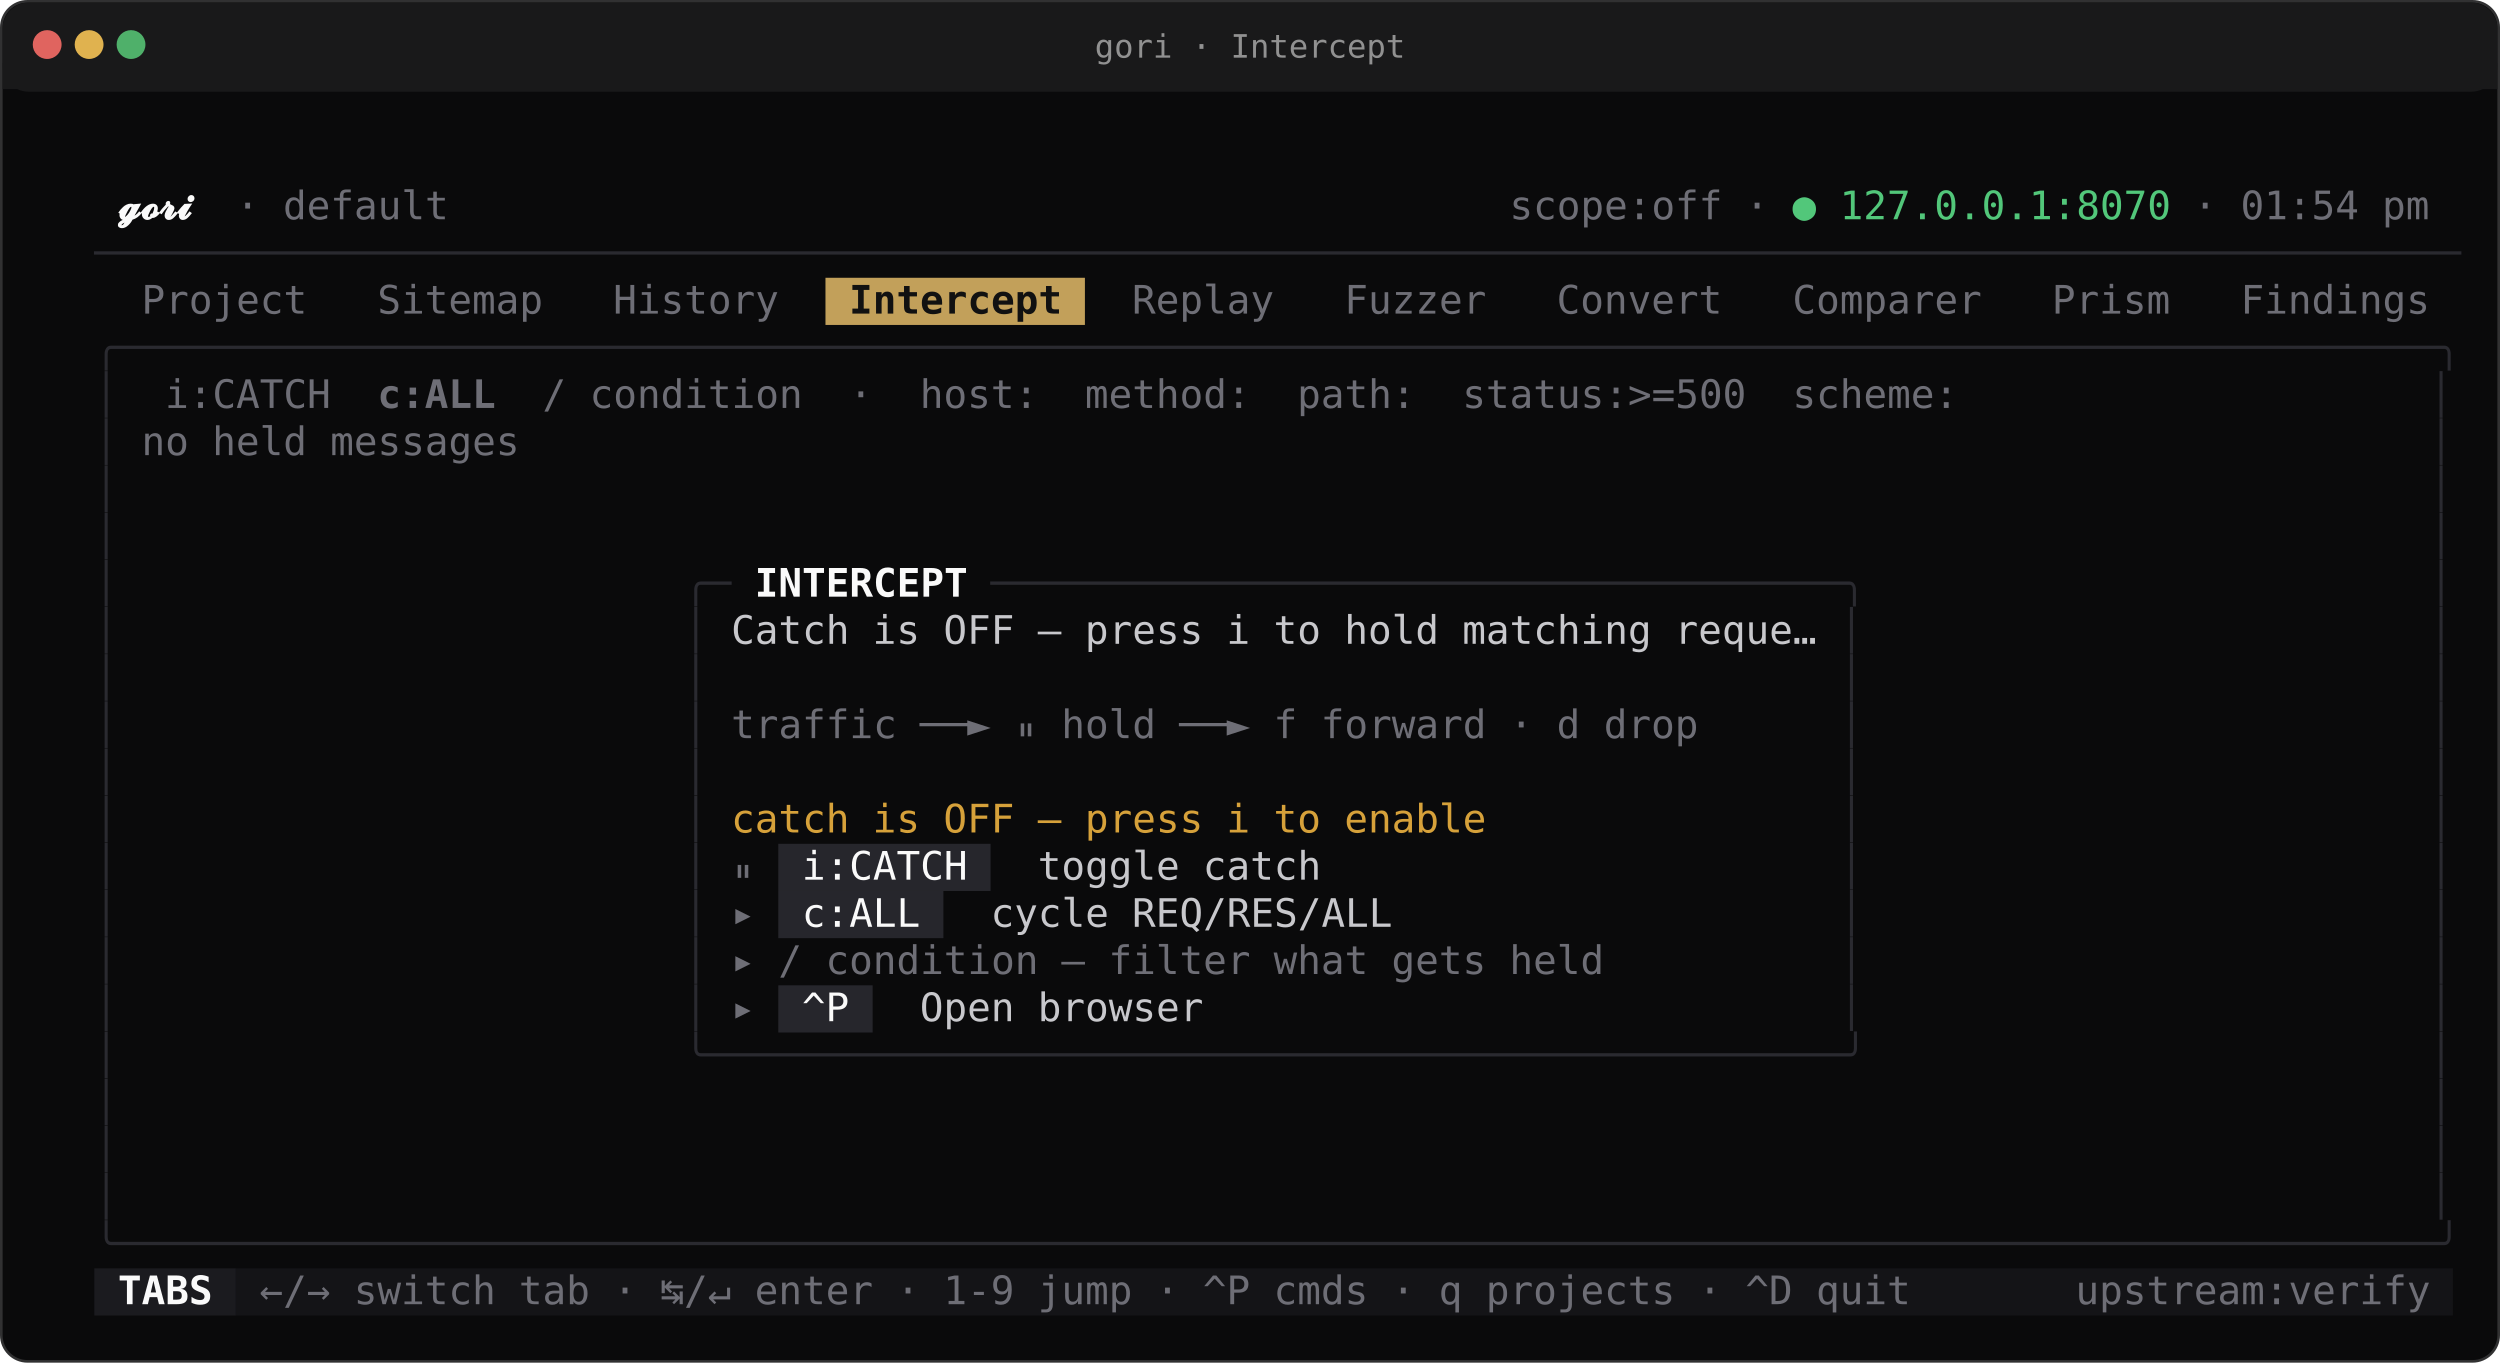
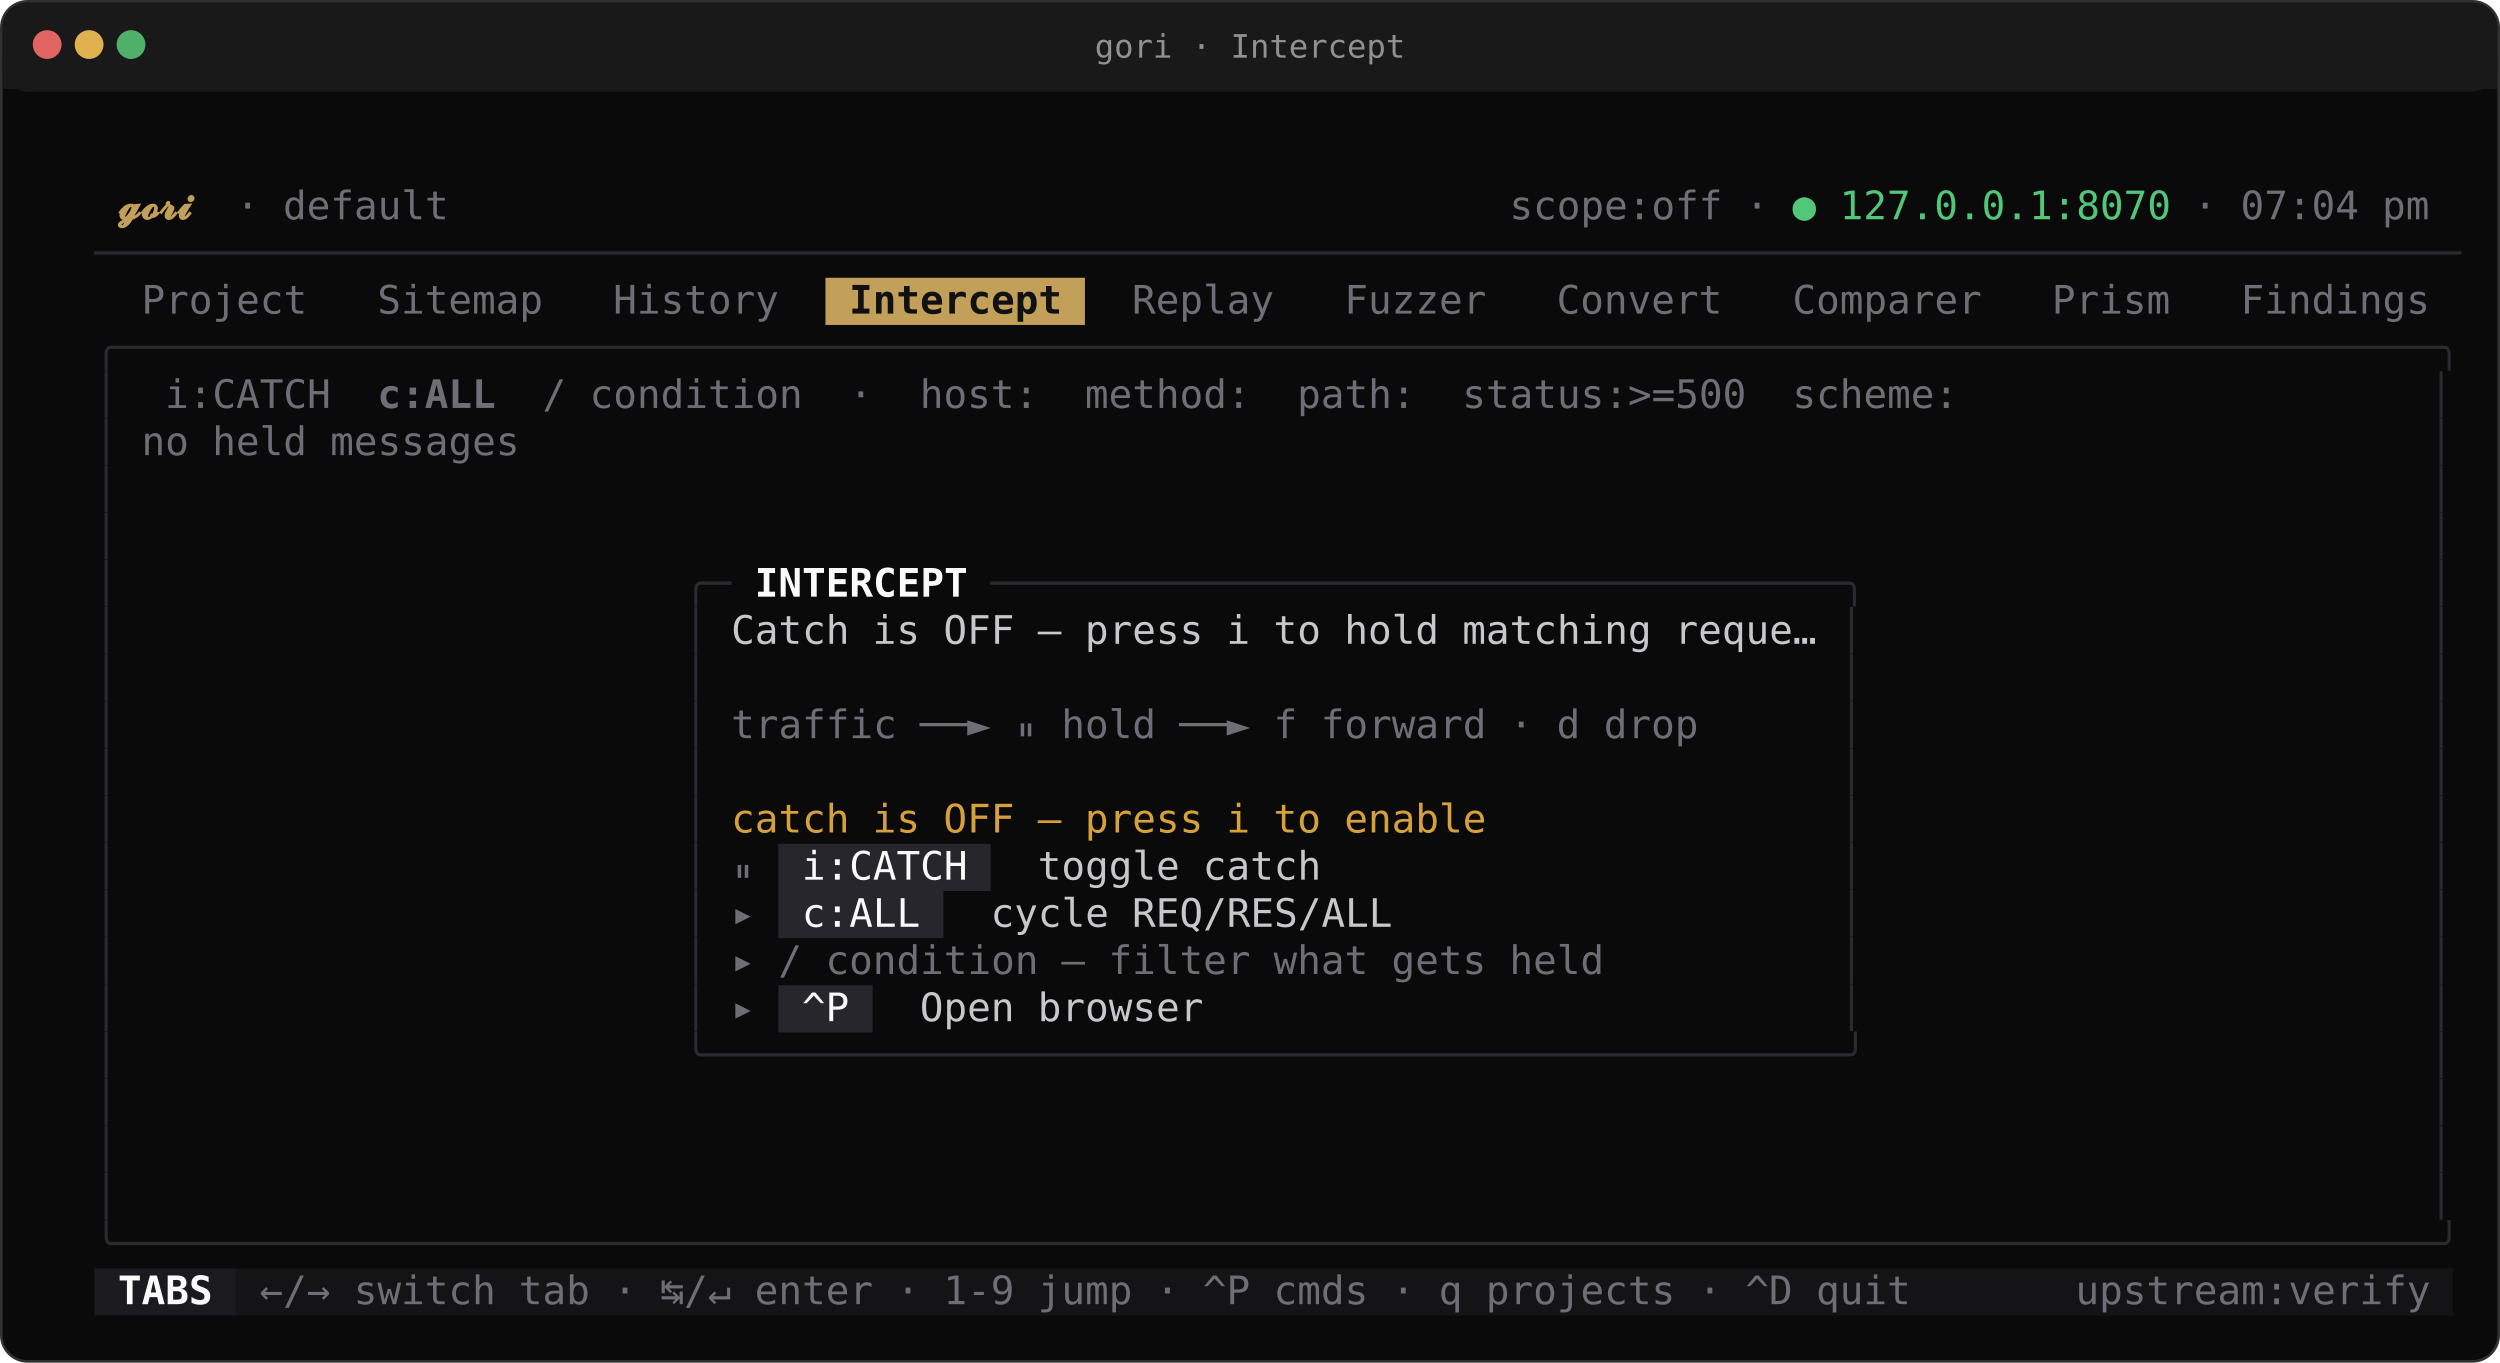
<svg xmlns="http://www.w3.org/2000/svg" width="954" height="520" viewBox="0 0 954.0 520.0" font-family="ui-monospace,'SF Mono','JetBrains Mono',Menlo,Consolas,monospace" font-size="15.0px" role="img" aria-label="gori · Intercept">
  <rect x="0.5" y="0.5" width="953.0" height="519.0" rx="10" ry="10" fill="#0a0a0b" stroke="#313132" stroke-width="1" />
  <rect x="1" y="1" width="952.0" height="34.0" rx="10" ry="10" fill="#19191a" />
  <rect x="1" y="24.0" width="952.0" height="10" fill="#19191a" />
  <circle cx="18.0" cy="17.0" r="5.5" fill="#e0645f" />
  <circle cx="34.0" cy="17.0" r="5.5" fill="#e0b24f" />
  <circle cx="50.0" cy="17.0" r="5.5" fill="#4fb06a" />
  <text x="477.0" y="22.0" text-anchor="middle" fill="#919191" font-size="12.3px">gori · Intercept</text>
  <rect x="315.00" y="106.00" width="99.00" height="18.00" fill="#c2a05a" />
  <rect x="297.00" y="322.00" width="81.00" height="18.00" fill="#26262c" />
  <rect x="297.00" y="340.00" width="63.00" height="18.00" fill="#26262c" />
  <rect x="297.00" y="376.00" width="36.00" height="18.00" fill="#26262c" />
  <rect x="36.00" y="484.00" width="54.00" height="18.00" fill="#1b1b1f" />
  <rect x="90.00" y="484.00" width="846.00" height="18.00" fill="#141417" />
-   <text x="45.00" y="83.68" textLength="36.00" lengthAdjust="spacingAndGlyphs" fill="#fafafa" font-weight="700" xml:space="preserve">𝓰𝓸𝓻𝓲</text>
+   <text x="45.00" y="83.68" textLength="36.00" lengthAdjust="spacingAndGlyphs" fill="#c2a05a" font-weight="700" xml:space="preserve">𝓰𝓸𝓻𝓲</text>
  <text x="90.00" y="83.68" textLength="9.00" lengthAdjust="spacingAndGlyphs" fill="#6e6e76" xml:space="preserve">·</text>
  <text x="108.00" y="83.68" textLength="63.00" lengthAdjust="spacingAndGlyphs" fill="#6e6e76" xml:space="preserve">default</text>
  <text x="576.00" y="83.68" textLength="81.00" lengthAdjust="spacingAndGlyphs" fill="#6e6e76" xml:space="preserve">scope:off</text>
  <text x="666.00" y="83.68" textLength="9.00" lengthAdjust="spacingAndGlyphs" fill="#6e6e76" xml:space="preserve">·</text>
  <text x="684.00" y="83.68" textLength="9.00" lengthAdjust="spacingAndGlyphs" fill="#52c77a" xml:space="preserve">●</text>
  <text x="702.00" y="83.68" textLength="126.00" lengthAdjust="spacingAndGlyphs" fill="#52c77a" xml:space="preserve">127.0.0.1:8070</text>
  <text x="837.00" y="83.68" textLength="9.00" lengthAdjust="spacingAndGlyphs" fill="#6e6e76" xml:space="preserve">·</text>
-   <text x="855.00" y="83.68" textLength="45.00" lengthAdjust="spacingAndGlyphs" fill="#6e6e76" xml:space="preserve">01:54</text>
+   <text x="855.00" y="83.68" textLength="45.00" lengthAdjust="spacingAndGlyphs" fill="#6e6e76" xml:space="preserve">07:04</text>
  <text x="909.00" y="83.68" textLength="18.00" lengthAdjust="spacingAndGlyphs" fill="#6e6e76" xml:space="preserve">pm</text>
  <text x="36.00" y="101.68" textLength="900.00" lengthAdjust="spacingAndGlyphs" fill="#2a2a30" xml:space="preserve">────────────────────────────────────────────────────────────────────────────────────────────────────</text>
  <text x="54.00" y="119.68" textLength="63.00" lengthAdjust="spacingAndGlyphs" fill="#6e6e76" xml:space="preserve">Project</text>
  <text x="144.00" y="119.68" textLength="63.00" lengthAdjust="spacingAndGlyphs" fill="#6e6e76" xml:space="preserve">Sitemap</text>
  <text x="234.00" y="119.68" textLength="63.00" lengthAdjust="spacingAndGlyphs" fill="#6e6e76" xml:space="preserve">History</text>
  <text x="324.00" y="119.68" textLength="81.00" lengthAdjust="spacingAndGlyphs" fill="#111111" font-weight="700" xml:space="preserve">Intercept</text>
  <text x="432.00" y="119.68" textLength="54.00" lengthAdjust="spacingAndGlyphs" fill="#6e6e76" xml:space="preserve">Replay</text>
  <text x="513.00" y="119.68" textLength="54.00" lengthAdjust="spacingAndGlyphs" fill="#6e6e76" xml:space="preserve">Fuzzer</text>
  <text x="594.00" y="119.68" textLength="63.00" lengthAdjust="spacingAndGlyphs" fill="#6e6e76" xml:space="preserve">Convert</text>
  <text x="684.00" y="119.68" textLength="72.00" lengthAdjust="spacingAndGlyphs" fill="#6e6e76" xml:space="preserve">Comparer</text>
  <text x="783.00" y="119.68" textLength="45.00" lengthAdjust="spacingAndGlyphs" fill="#6e6e76" xml:space="preserve">Prism</text>
  <text x="855.00" y="119.68" textLength="72.00" lengthAdjust="spacingAndGlyphs" fill="#6e6e76" xml:space="preserve">Findings</text>
  <text x="36.00" y="137.68" textLength="900.00" lengthAdjust="spacingAndGlyphs" fill="#2a2a30" xml:space="preserve">╭──────────────────────────────────────────────────────────────────────────────────────────────────╮</text>
  <text x="36.00" y="155.68" textLength="9.00" lengthAdjust="spacingAndGlyphs" fill="#2a2a30" xml:space="preserve">│</text>
  <text x="63.00" y="155.68" textLength="63.00" lengthAdjust="spacingAndGlyphs" fill="#6e6e76" xml:space="preserve">i:CATCH</text>
  <text x="144.00" y="155.68" textLength="45.00" lengthAdjust="spacingAndGlyphs" fill="#6e6e76" font-weight="700" xml:space="preserve">c:ALL</text>
  <text x="207.00" y="155.68" textLength="9.00" lengthAdjust="spacingAndGlyphs" fill="#6e6e76" xml:space="preserve">/</text>
  <text x="225.00" y="155.68" textLength="81.00" lengthAdjust="spacingAndGlyphs" fill="#6e6e76" xml:space="preserve">condition</text>
  <text x="324.00" y="155.68" textLength="9.00" lengthAdjust="spacingAndGlyphs" fill="#6e6e76" xml:space="preserve">·</text>
  <text x="351.00" y="155.68" textLength="45.00" lengthAdjust="spacingAndGlyphs" fill="#6e6e76" xml:space="preserve">host:</text>
  <text x="414.00" y="155.68" textLength="63.00" lengthAdjust="spacingAndGlyphs" fill="#6e6e76" xml:space="preserve">method:</text>
  <text x="495.00" y="155.68" textLength="45.00" lengthAdjust="spacingAndGlyphs" fill="#6e6e76" xml:space="preserve">path:</text>
  <text x="558.00" y="155.68" textLength="108.00" lengthAdjust="spacingAndGlyphs" fill="#6e6e76" xml:space="preserve">status:&gt;=500</text>
  <text x="684.00" y="155.68" textLength="63.00" lengthAdjust="spacingAndGlyphs" fill="#6e6e76" xml:space="preserve">scheme:</text>
  <text x="927.00" y="155.68" textLength="9.00" lengthAdjust="spacingAndGlyphs" fill="#2a2a30" xml:space="preserve">│</text>
  <text x="36.00" y="173.68" textLength="9.00" lengthAdjust="spacingAndGlyphs" fill="#2a2a30" xml:space="preserve">│</text>
  <text x="54.00" y="173.68" textLength="18.00" lengthAdjust="spacingAndGlyphs" fill="#6e6e76" xml:space="preserve">no</text>
  <text x="81.00" y="173.68" textLength="36.00" lengthAdjust="spacingAndGlyphs" fill="#6e6e76" xml:space="preserve">held</text>
  <text x="126.00" y="173.68" textLength="72.00" lengthAdjust="spacingAndGlyphs" fill="#6e6e76" xml:space="preserve">messages</text>
  <text x="927.00" y="173.68" textLength="9.00" lengthAdjust="spacingAndGlyphs" fill="#2a2a30" xml:space="preserve">│</text>
  <text x="36.00" y="191.68" textLength="9.00" lengthAdjust="spacingAndGlyphs" fill="#2a2a30" xml:space="preserve">│</text>
  <text x="927.00" y="191.68" textLength="9.00" lengthAdjust="spacingAndGlyphs" fill="#2a2a30" xml:space="preserve">│</text>
  <text x="36.00" y="209.68" textLength="9.00" lengthAdjust="spacingAndGlyphs" fill="#2a2a30" xml:space="preserve">│</text>
  <text x="927.00" y="209.68" textLength="9.00" lengthAdjust="spacingAndGlyphs" fill="#2a2a30" xml:space="preserve">│</text>
  <text x="36.00" y="227.68" textLength="9.00" lengthAdjust="spacingAndGlyphs" fill="#2a2a30" xml:space="preserve">│</text>
  <text x="261.00" y="227.68" textLength="18.00" lengthAdjust="spacingAndGlyphs" fill="#2a2a30" xml:space="preserve">╭─</text>
  <text x="288.00" y="227.68" textLength="81.00" lengthAdjust="spacingAndGlyphs" fill="#fafafa" font-weight="700" xml:space="preserve">INTERCEPT</text>
  <text x="378.00" y="227.68" textLength="333.00" lengthAdjust="spacingAndGlyphs" fill="#2a2a30" xml:space="preserve">────────────────────────────────────╮</text>
  <text x="927.00" y="227.68" textLength="9.00" lengthAdjust="spacingAndGlyphs" fill="#2a2a30" xml:space="preserve">│</text>
  <text x="36.00" y="245.68" textLength="9.00" lengthAdjust="spacingAndGlyphs" fill="#2a2a30" xml:space="preserve">│</text>
  <text x="261.00" y="245.68" textLength="9.00" lengthAdjust="spacingAndGlyphs" fill="#2a2a30" xml:space="preserve">│</text>
  <text x="279.00" y="245.68" textLength="45.00" lengthAdjust="spacingAndGlyphs" fill="#c8c8cc" xml:space="preserve">Catch</text>
  <text x="333.00" y="245.68" textLength="18.00" lengthAdjust="spacingAndGlyphs" fill="#c8c8cc" xml:space="preserve">is</text>
  <text x="360.00" y="245.68" textLength="27.00" lengthAdjust="spacingAndGlyphs" fill="#c8c8cc" xml:space="preserve">OFF</text>
  <text x="396.00" y="245.68" textLength="9.00" lengthAdjust="spacingAndGlyphs" fill="#c8c8cc" xml:space="preserve">—</text>
  <text x="414.00" y="245.68" textLength="45.00" lengthAdjust="spacingAndGlyphs" fill="#c8c8cc" xml:space="preserve">press</text>
  <text x="468.00" y="245.68" textLength="9.00" lengthAdjust="spacingAndGlyphs" fill="#c8c8cc" xml:space="preserve">i</text>
  <text x="486.00" y="245.68" textLength="18.00" lengthAdjust="spacingAndGlyphs" fill="#c8c8cc" xml:space="preserve">to</text>
  <text x="513.00" y="245.68" textLength="36.00" lengthAdjust="spacingAndGlyphs" fill="#c8c8cc" xml:space="preserve">hold</text>
  <text x="558.00" y="245.68" textLength="72.00" lengthAdjust="spacingAndGlyphs" fill="#c8c8cc" xml:space="preserve">matching</text>
  <text x="639.00" y="245.68" textLength="54.00" lengthAdjust="spacingAndGlyphs" fill="#c8c8cc" xml:space="preserve">reque…</text>
  <text x="702.00" y="245.68" textLength="9.00" lengthAdjust="spacingAndGlyphs" fill="#2a2a30" xml:space="preserve">│</text>
  <text x="927.00" y="245.68" textLength="9.00" lengthAdjust="spacingAndGlyphs" fill="#2a2a30" xml:space="preserve">│</text>
  <text x="36.00" y="263.68" textLength="9.00" lengthAdjust="spacingAndGlyphs" fill="#2a2a30" xml:space="preserve">│</text>
  <text x="261.00" y="263.68" textLength="9.00" lengthAdjust="spacingAndGlyphs" fill="#2a2a30" xml:space="preserve">│</text>
  <text x="702.00" y="263.68" textLength="9.00" lengthAdjust="spacingAndGlyphs" fill="#2a2a30" xml:space="preserve">│</text>
  <text x="927.00" y="263.68" textLength="9.00" lengthAdjust="spacingAndGlyphs" fill="#2a2a30" xml:space="preserve">│</text>
  <text x="36.00" y="281.68" textLength="9.00" lengthAdjust="spacingAndGlyphs" fill="#2a2a30" xml:space="preserve">│</text>
  <text x="261.00" y="281.68" textLength="9.00" lengthAdjust="spacingAndGlyphs" fill="#2a2a30" xml:space="preserve">│</text>
  <text x="279.00" y="281.68" textLength="63.00" lengthAdjust="spacingAndGlyphs" fill="#6e6e76" xml:space="preserve">traffic</text>
  <text x="351.00" y="281.68" textLength="27.00" lengthAdjust="spacingAndGlyphs" fill="#6e6e76" xml:space="preserve">──►</text>
  <text x="387.00" y="281.68" textLength="9.00" lengthAdjust="spacingAndGlyphs" fill="#6e6e76" xml:space="preserve">⏸</text>
  <text x="405.00" y="281.68" textLength="36.00" lengthAdjust="spacingAndGlyphs" fill="#6e6e76" xml:space="preserve">hold</text>
  <text x="450.00" y="281.68" textLength="27.00" lengthAdjust="spacingAndGlyphs" fill="#6e6e76" xml:space="preserve">──►</text>
  <text x="486.00" y="281.68" textLength="9.00" lengthAdjust="spacingAndGlyphs" fill="#6e6e76" xml:space="preserve">f</text>
  <text x="504.00" y="281.68" textLength="63.00" lengthAdjust="spacingAndGlyphs" fill="#6e6e76" xml:space="preserve">forward</text>
  <text x="576.00" y="281.68" textLength="9.00" lengthAdjust="spacingAndGlyphs" fill="#6e6e76" xml:space="preserve">·</text>
  <text x="594.00" y="281.68" textLength="9.00" lengthAdjust="spacingAndGlyphs" fill="#6e6e76" xml:space="preserve">d</text>
  <text x="612.00" y="281.68" textLength="36.00" lengthAdjust="spacingAndGlyphs" fill="#6e6e76" xml:space="preserve">drop</text>
  <text x="702.00" y="281.68" textLength="9.00" lengthAdjust="spacingAndGlyphs" fill="#2a2a30" xml:space="preserve">│</text>
  <text x="927.00" y="281.68" textLength="9.00" lengthAdjust="spacingAndGlyphs" fill="#2a2a30" xml:space="preserve">│</text>
  <text x="36.00" y="299.68" textLength="9.00" lengthAdjust="spacingAndGlyphs" fill="#2a2a30" xml:space="preserve">│</text>
  <text x="261.00" y="299.68" textLength="9.00" lengthAdjust="spacingAndGlyphs" fill="#2a2a30" xml:space="preserve">│</text>
  <text x="702.00" y="299.68" textLength="9.00" lengthAdjust="spacingAndGlyphs" fill="#2a2a30" xml:space="preserve">│</text>
  <text x="927.00" y="299.68" textLength="9.00" lengthAdjust="spacingAndGlyphs" fill="#2a2a30" xml:space="preserve">│</text>
  <text x="36.00" y="317.68" textLength="9.00" lengthAdjust="spacingAndGlyphs" fill="#2a2a30" xml:space="preserve">│</text>
  <text x="261.00" y="317.68" textLength="9.00" lengthAdjust="spacingAndGlyphs" fill="#2a2a30" xml:space="preserve">│</text>
  <text x="279.00" y="317.68" textLength="45.00" lengthAdjust="spacingAndGlyphs" fill="#d6a13a" xml:space="preserve">catch</text>
  <text x="333.00" y="317.68" textLength="18.00" lengthAdjust="spacingAndGlyphs" fill="#d6a13a" xml:space="preserve">is</text>
  <text x="360.00" y="317.68" textLength="27.00" lengthAdjust="spacingAndGlyphs" fill="#d6a13a" xml:space="preserve">OFF</text>
  <text x="396.00" y="317.68" textLength="9.00" lengthAdjust="spacingAndGlyphs" fill="#d6a13a" xml:space="preserve">—</text>
  <text x="414.00" y="317.68" textLength="45.00" lengthAdjust="spacingAndGlyphs" fill="#d6a13a" xml:space="preserve">press</text>
  <text x="468.00" y="317.68" textLength="9.00" lengthAdjust="spacingAndGlyphs" fill="#d6a13a" xml:space="preserve">i</text>
  <text x="486.00" y="317.68" textLength="18.00" lengthAdjust="spacingAndGlyphs" fill="#d6a13a" xml:space="preserve">to</text>
  <text x="513.00" y="317.68" textLength="54.00" lengthAdjust="spacingAndGlyphs" fill="#d6a13a" xml:space="preserve">enable</text>
  <text x="702.00" y="317.68" textLength="9.00" lengthAdjust="spacingAndGlyphs" fill="#2a2a30" xml:space="preserve">│</text>
  <text x="927.00" y="317.68" textLength="9.00" lengthAdjust="spacingAndGlyphs" fill="#2a2a30" xml:space="preserve">│</text>
  <text x="36.00" y="335.68" textLength="9.00" lengthAdjust="spacingAndGlyphs" fill="#2a2a30" xml:space="preserve">│</text>
  <text x="261.00" y="335.68" textLength="9.00" lengthAdjust="spacingAndGlyphs" fill="#2a2a30" xml:space="preserve">│</text>
  <text x="279.00" y="335.68" textLength="9.00" lengthAdjust="spacingAndGlyphs" fill="#6e6e76" xml:space="preserve">⏸</text>
  <text x="306.00" y="335.68" textLength="63.00" lengthAdjust="spacingAndGlyphs" fill="#fafafa" xml:space="preserve">i:CATCH</text>
  <text x="396.00" y="335.68" textLength="54.00" lengthAdjust="spacingAndGlyphs" fill="#c8c8cc" xml:space="preserve">toggle</text>
  <text x="459.00" y="335.68" textLength="45.00" lengthAdjust="spacingAndGlyphs" fill="#c8c8cc" xml:space="preserve">catch</text>
  <text x="702.00" y="335.68" textLength="9.00" lengthAdjust="spacingAndGlyphs" fill="#2a2a30" xml:space="preserve">│</text>
  <text x="927.00" y="335.68" textLength="9.00" lengthAdjust="spacingAndGlyphs" fill="#2a2a30" xml:space="preserve">│</text>
  <text x="36.00" y="353.68" textLength="9.00" lengthAdjust="spacingAndGlyphs" fill="#2a2a30" xml:space="preserve">│</text>
  <text x="261.00" y="353.68" textLength="9.00" lengthAdjust="spacingAndGlyphs" fill="#2a2a30" xml:space="preserve">│</text>
  <text x="279.00" y="353.68" textLength="9.00" lengthAdjust="spacingAndGlyphs" fill="#6e6e76" xml:space="preserve">▸</text>
  <text x="306.00" y="353.68" textLength="45.00" lengthAdjust="spacingAndGlyphs" fill="#fafafa" xml:space="preserve">c:ALL</text>
  <text x="378.00" y="353.68" textLength="45.00" lengthAdjust="spacingAndGlyphs" fill="#c8c8cc" xml:space="preserve">cycle</text>
  <text x="432.00" y="353.68" textLength="99.00" lengthAdjust="spacingAndGlyphs" fill="#c8c8cc" xml:space="preserve">REQ/RES/ALL</text>
  <text x="702.00" y="353.68" textLength="9.00" lengthAdjust="spacingAndGlyphs" fill="#2a2a30" xml:space="preserve">│</text>
  <text x="927.00" y="353.68" textLength="9.00" lengthAdjust="spacingAndGlyphs" fill="#2a2a30" xml:space="preserve">│</text>
  <text x="36.00" y="371.68" textLength="9.00" lengthAdjust="spacingAndGlyphs" fill="#2a2a30" xml:space="preserve">│</text>
  <text x="261.00" y="371.68" textLength="9.00" lengthAdjust="spacingAndGlyphs" fill="#2a2a30" xml:space="preserve">│</text>
  <text x="279.00" y="371.68" textLength="9.00" lengthAdjust="spacingAndGlyphs" fill="#6e6e76" xml:space="preserve">▸</text>
  <text x="297.00" y="371.68" textLength="9.00" lengthAdjust="spacingAndGlyphs" fill="#6e6e76" xml:space="preserve">/</text>
  <text x="315.00" y="371.68" textLength="81.00" lengthAdjust="spacingAndGlyphs" fill="#6e6e76" xml:space="preserve">condition</text>
  <text x="405.00" y="371.68" textLength="9.00" lengthAdjust="spacingAndGlyphs" fill="#6e6e76" xml:space="preserve">—</text>
  <text x="423.00" y="371.68" textLength="54.00" lengthAdjust="spacingAndGlyphs" fill="#6e6e76" xml:space="preserve">filter</text>
  <text x="486.00" y="371.68" textLength="36.00" lengthAdjust="spacingAndGlyphs" fill="#6e6e76" xml:space="preserve">what</text>
  <text x="531.00" y="371.68" textLength="36.00" lengthAdjust="spacingAndGlyphs" fill="#6e6e76" xml:space="preserve">gets</text>
  <text x="576.00" y="371.68" textLength="36.00" lengthAdjust="spacingAndGlyphs" fill="#6e6e76" xml:space="preserve">held</text>
  <text x="702.00" y="371.68" textLength="9.00" lengthAdjust="spacingAndGlyphs" fill="#2a2a30" xml:space="preserve">│</text>
  <text x="927.00" y="371.68" textLength="9.00" lengthAdjust="spacingAndGlyphs" fill="#2a2a30" xml:space="preserve">│</text>
  <text x="36.00" y="389.68" textLength="9.00" lengthAdjust="spacingAndGlyphs" fill="#2a2a30" xml:space="preserve">│</text>
  <text x="261.00" y="389.68" textLength="9.00" lengthAdjust="spacingAndGlyphs" fill="#2a2a30" xml:space="preserve">│</text>
  <text x="279.00" y="389.68" textLength="9.00" lengthAdjust="spacingAndGlyphs" fill="#6e6e76" xml:space="preserve">▸</text>
  <text x="306.00" y="389.68" textLength="18.00" lengthAdjust="spacingAndGlyphs" fill="#fafafa" xml:space="preserve">^P</text>
  <text x="351.00" y="389.68" textLength="36.00" lengthAdjust="spacingAndGlyphs" fill="#c8c8cc" xml:space="preserve">Open</text>
  <text x="396.00" y="389.68" textLength="63.00" lengthAdjust="spacingAndGlyphs" fill="#c8c8cc" xml:space="preserve">browser</text>
  <text x="702.00" y="389.68" textLength="9.00" lengthAdjust="spacingAndGlyphs" fill="#2a2a30" xml:space="preserve">│</text>
  <text x="927.00" y="389.68" textLength="9.00" lengthAdjust="spacingAndGlyphs" fill="#2a2a30" xml:space="preserve">│</text>
  <text x="36.00" y="407.68" textLength="9.00" lengthAdjust="spacingAndGlyphs" fill="#2a2a30" xml:space="preserve">│</text>
  <text x="261.00" y="407.68" textLength="450.00" lengthAdjust="spacingAndGlyphs" fill="#2a2a30" xml:space="preserve">╰────────────────────────────────────────────────╯</text>
  <text x="927.00" y="407.68" textLength="9.00" lengthAdjust="spacingAndGlyphs" fill="#2a2a30" xml:space="preserve">│</text>
  <text x="36.00" y="425.68" textLength="9.00" lengthAdjust="spacingAndGlyphs" fill="#2a2a30" xml:space="preserve">│</text>
  <text x="927.00" y="425.68" textLength="9.00" lengthAdjust="spacingAndGlyphs" fill="#2a2a30" xml:space="preserve">│</text>
  <text x="36.00" y="443.68" textLength="9.00" lengthAdjust="spacingAndGlyphs" fill="#2a2a30" xml:space="preserve">│</text>
  <text x="927.00" y="443.68" textLength="9.00" lengthAdjust="spacingAndGlyphs" fill="#2a2a30" xml:space="preserve">│</text>
  <text x="36.00" y="461.68" textLength="9.00" lengthAdjust="spacingAndGlyphs" fill="#2a2a30" xml:space="preserve">│</text>
  <text x="927.00" y="461.68" textLength="9.00" lengthAdjust="spacingAndGlyphs" fill="#2a2a30" xml:space="preserve">│</text>
  <text x="36.00" y="479.68" textLength="900.00" lengthAdjust="spacingAndGlyphs" fill="#2a2a30" xml:space="preserve">╰──────────────────────────────────────────────────────────────────────────────────────────────────╯</text>
  <text x="45.00" y="497.68" textLength="36.00" lengthAdjust="spacingAndGlyphs" fill="#fafafa" font-weight="700" xml:space="preserve">TABS</text>
  <text x="99.00" y="497.68" textLength="27.00" lengthAdjust="spacingAndGlyphs" fill="#6e6e76" xml:space="preserve">←/→</text>
  <text x="135.00" y="497.68" textLength="54.00" lengthAdjust="spacingAndGlyphs" fill="#6e6e76" xml:space="preserve">switch</text>
  <text x="198.00" y="497.68" textLength="27.00" lengthAdjust="spacingAndGlyphs" fill="#6e6e76" xml:space="preserve">tab</text>
  <text x="234.00" y="497.68" textLength="9.00" lengthAdjust="spacingAndGlyphs" fill="#6e6e76" xml:space="preserve">·</text>
  <text x="252.00" y="497.68" textLength="27.00" lengthAdjust="spacingAndGlyphs" fill="#6e6e76" xml:space="preserve">↹/↵</text>
  <text x="288.00" y="497.68" textLength="45.00" lengthAdjust="spacingAndGlyphs" fill="#6e6e76" xml:space="preserve">enter</text>
  <text x="342.00" y="497.68" textLength="9.00" lengthAdjust="spacingAndGlyphs" fill="#6e6e76" xml:space="preserve">·</text>
  <text x="360.00" y="497.68" textLength="27.00" lengthAdjust="spacingAndGlyphs" fill="#6e6e76" xml:space="preserve">1-9</text>
  <text x="396.00" y="497.68" textLength="36.00" lengthAdjust="spacingAndGlyphs" fill="#6e6e76" xml:space="preserve">jump</text>
  <text x="441.00" y="497.68" textLength="9.00" lengthAdjust="spacingAndGlyphs" fill="#6e6e76" xml:space="preserve">·</text>
  <text x="459.00" y="497.68" textLength="18.00" lengthAdjust="spacingAndGlyphs" fill="#6e6e76" xml:space="preserve">^P</text>
  <text x="486.00" y="497.68" textLength="36.00" lengthAdjust="spacingAndGlyphs" fill="#6e6e76" xml:space="preserve">cmds</text>
  <text x="531.00" y="497.68" textLength="9.00" lengthAdjust="spacingAndGlyphs" fill="#6e6e76" xml:space="preserve">·</text>
  <text x="549.00" y="497.68" textLength="9.00" lengthAdjust="spacingAndGlyphs" fill="#6e6e76" xml:space="preserve">q</text>
  <text x="567.00" y="497.68" textLength="72.00" lengthAdjust="spacingAndGlyphs" fill="#6e6e76" xml:space="preserve">projects</text>
  <text x="648.00" y="497.68" textLength="9.00" lengthAdjust="spacingAndGlyphs" fill="#6e6e76" xml:space="preserve">·</text>
  <text x="666.00" y="497.68" textLength="18.00" lengthAdjust="spacingAndGlyphs" fill="#6e6e76" xml:space="preserve">^D</text>
  <text x="693.00" y="497.68" textLength="36.00" lengthAdjust="spacingAndGlyphs" fill="#6e6e76" xml:space="preserve">quit</text>
  <text x="792.00" y="497.68" textLength="135.00" lengthAdjust="spacingAndGlyphs" fill="#6e6e76" xml:space="preserve">upstream:verify</text>
</svg>
